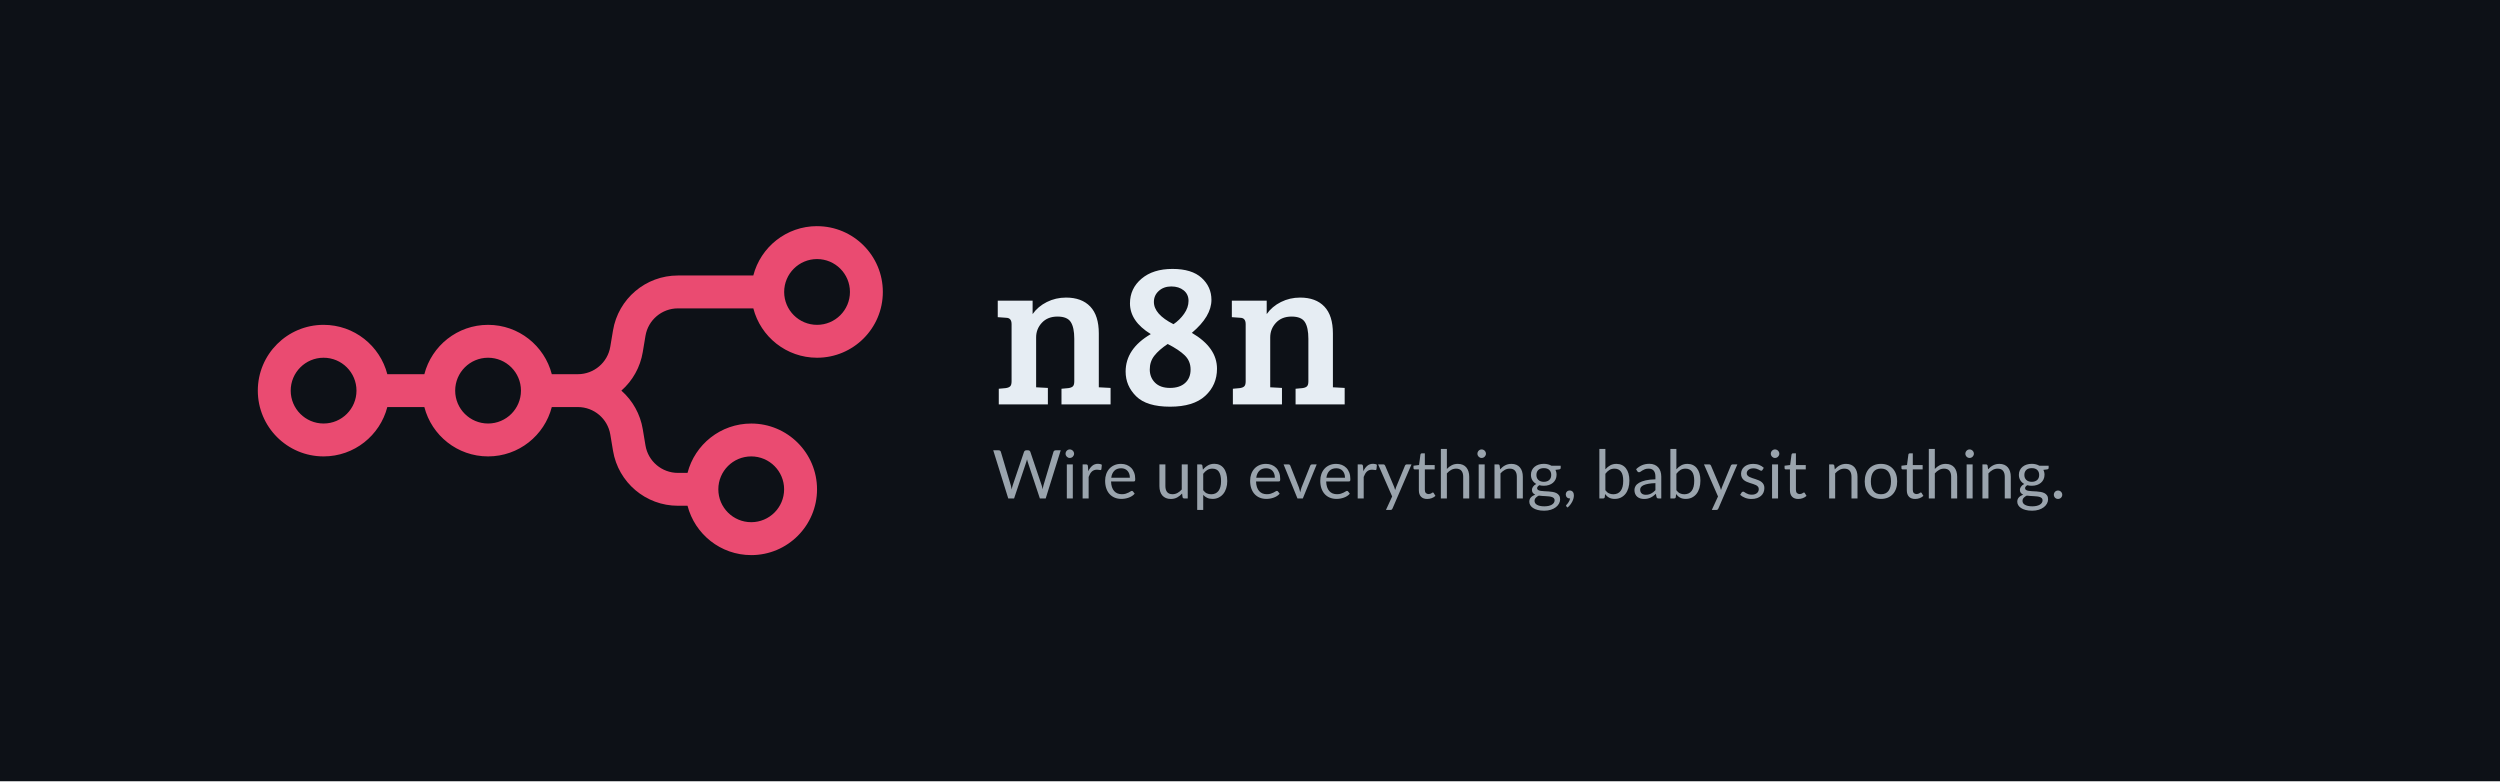
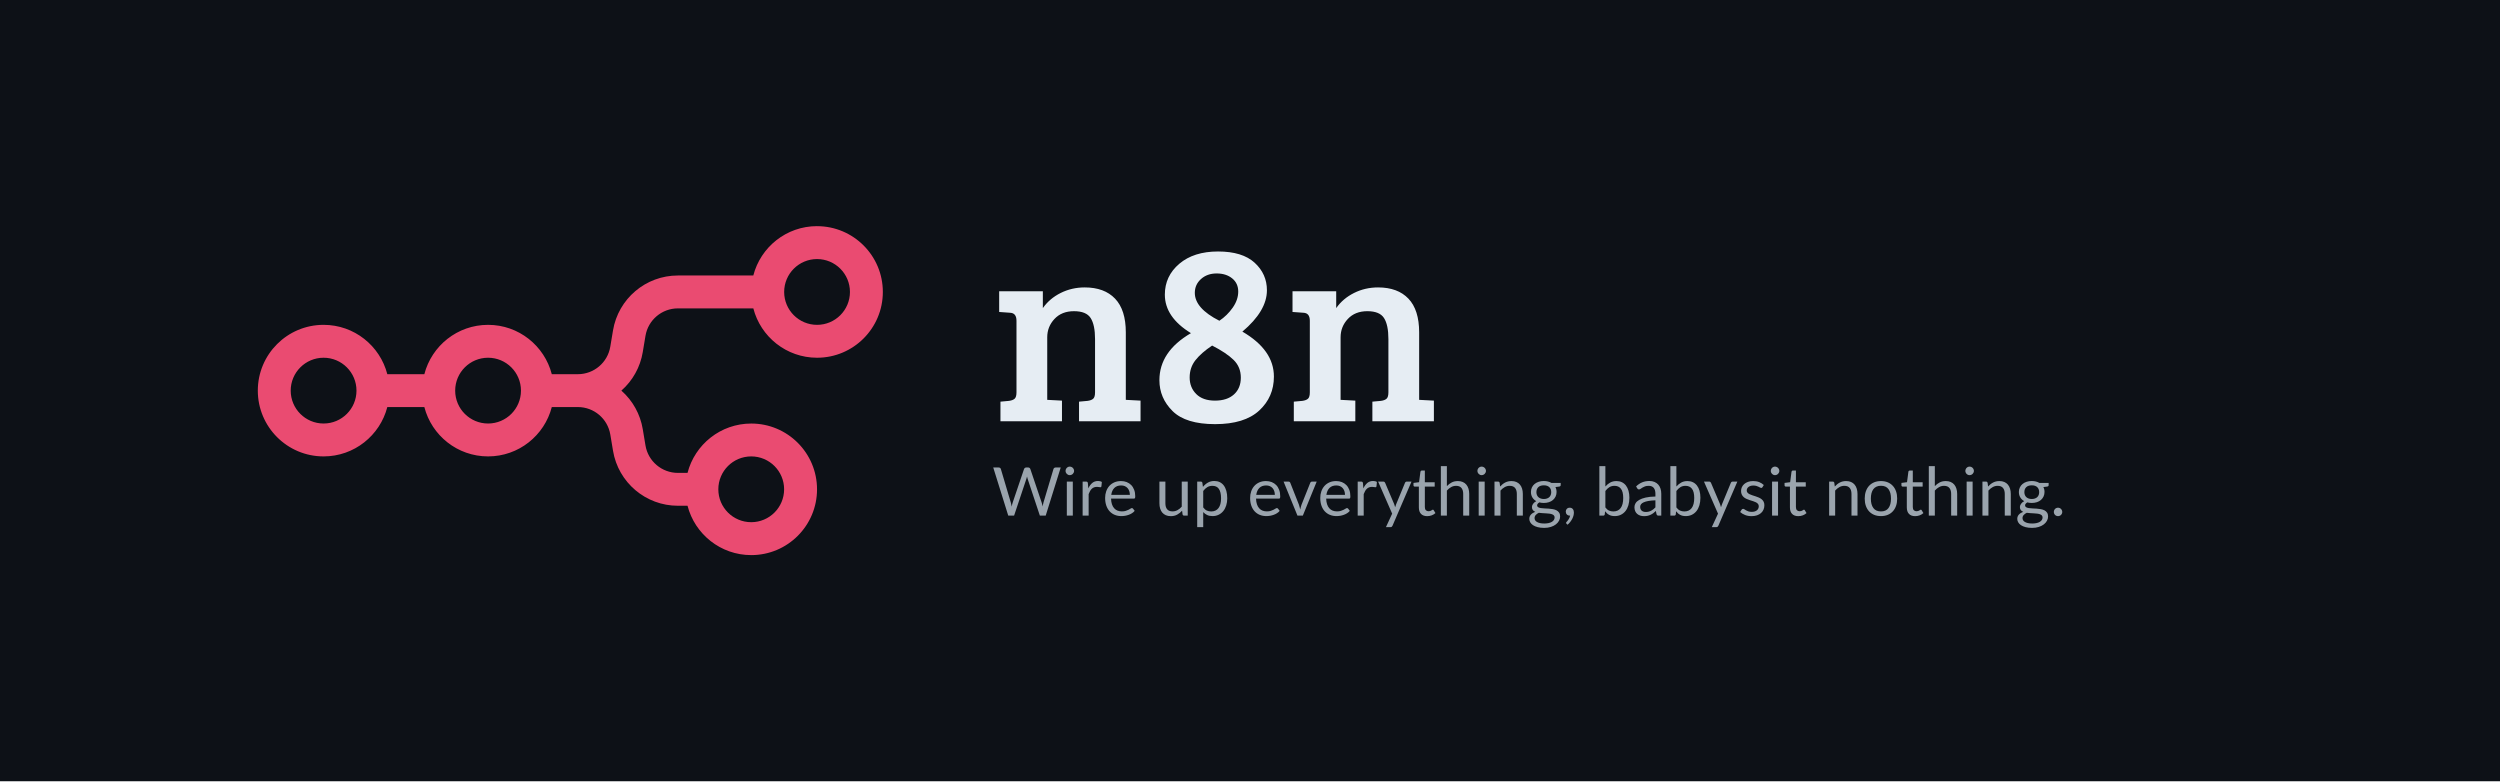
<svg xmlns="http://www.w3.org/2000/svg" viewBox="0 0 1600 500" width="1600" height="500" role="img" aria-label="n8n">
  <rect width="1600" height="500" fill="#0d1117" />
  <g transform="translate(165.00,50.00) scale(16.66667)">
    <path fill="#EA4B71" d="M21.474 5.684c-1.177 0-2.166.805-2.447 1.895h-2.896c-1.235 0-2.289.893-2.492 2.111l-.104.623a1.263 1.263 0 0 1-1.246 1.056H11.289c-.281-1.09-1.27-1.895-2.447-1.895s-2.166.805-2.447 1.895H4.973c-.281-1.09-1.27-1.895-2.447-1.895C1.131 9.474 0 10.605 0 12s1.131 2.526 2.526 2.526c1.177 0 2.166-.805 2.447-1.895h1.422c.28 1.09 1.27 1.895 2.447 1.895 1.177 0 2.166-.805 2.447-1.895h1.001a1.263 1.263 0 0 1 1.246 1.056l.104.623c.203 1.218 1.257 2.111 2.492 2.111h.369c.28 1.089 1.27 1.895 2.447 1.895 1.395 0 2.526-1.131 2.526-2.526s-1.131-2.526-2.526-2.526c-1.177 0-2.166.805-2.447 1.895h-.369a1.263 1.263 0 0 1-1.246-1.056l-.104-.623A2.52 2.52 0 0 0 13.961 12a2.52 2.52 0 0 0 .821-1.479l.104-.623a1.263 1.263 0 0 1 1.246-1.056h2.896c.281 1.09 1.27 1.895 2.447 1.895 1.395 0 2.526-1.131 2.526-2.526s-1.131-2.526-2.526-2.526m0 1.263a1.263 1.263 0 0 1 1.263 1.263 1.263 1.263 0 0 1-1.263 1.263 1.263 1.263 0 0 1-1.263-1.263 1.263 1.263 0 0 1 1.263-1.263M2.526 10.737A1.263 1.263 0 0 1 3.789 12a1.263 1.263 0 0 1-1.263 1.263A1.263 1.263 0 0 1 1.263 12a1.263 1.263 0 0 1 1.263-1.263m6.316 0A1.263 1.263 0 0 1 10.105 12a1.263 1.263 0 0 1-1.263 1.263A1.263 1.263 0 0 1 7.579 12a1.263 1.263 0 0 1 1.263-1.263m10.105 3.789a1.263 1.263 0 0 1 1.263 1.263 1.263 1.263 0 0 1-1.263 1.263 1.263 1.263 0 0 1-1.263-1.263 1.263 1.263 0 0 1 1.263-1.263" />
  </g>
-   <g transform="translate(635.00,258.83)">
-     <path d="M9.11-55.44L3.56-55.84L3.56-66.40L25.87-66.40L25.87-57.82Q29.30-62.70 34.98-65.54Q40.66-68.38 47.26-68.38Q57.29-68.38 62.77-62.63Q68.24-56.89 68.24-45.41L68.24-10.96L75.77-10.56L75.77 0L44.35 0L44.35-10.03L48.71-10.43Q50.69-10.69 51.61-11.55Q52.54-12.41 52.54-14.78L52.54-41.98Q52.54-49.24 50.29-52.73Q48.05-56.23 41.78-56.23Q35.51-56.23 31.81-52.27Q28.12-48.31 28.12-42.90L28.12-10.96L35.64-10.56L35.64 0L4.22 0L4.22-10.03L8.58-10.43Q10.56-10.69 11.48-11.55Q12.41-12.41 12.41-14.78L12.41-51.35Q12.41-55.31 9.11-55.44M85.40-20.99Q85.40-35.64 101.51-45.01Q88.18-53.20 88.18-64.68Q88.18-74.18 95.57-80.45Q102.96-86.72 115.37-86.72Q127.78-86.72 134.05-80.98Q140.32-75.24 140.32-66.92Q140.32-56.36 127.78-45.80Q143.88-36.43 143.88-22.84Q143.88-12.41 136.36-5.48Q128.83 1.45 113.85 1.45Q98.87 1.45 92.14-5.21Q85.40-11.88 85.40-20.99M113.78-10.56Q119.99-10.56 123.49-13.73Q126.98-16.90 126.98-22.31Q126.98-27.72 123.29-31.35Q119.59-34.98 112.33-38.68Q106.79-34.98 103.82-31.22Q100.85-27.46 100.85-22.37Q100.85-17.29 104.21-13.93Q107.58-10.56 113.78-10.56M125.66-66.26Q125.66-70.49 122.56-73Q119.46-75.50 114.64-75.50Q109.82-75.50 106.66-72.67Q103.49-69.83 103.49-65.60Q103.49-57.68 116.03-51.35Q119.99-53.99 122.83-58.01Q125.66-62.04 125.66-66.26M158.93-55.44L153.38-55.84L153.38-66.40L175.69-66.40L175.69-57.82Q179.12-62.70 184.80-65.54Q190.48-68.38 197.08-68.38Q207.11-68.38 212.59-62.63Q218.06-56.89 218.06-45.41L218.06-10.96L225.59-10.56L225.59 0L194.17 0L194.17-10.03L198.53-10.43Q200.51-10.69 201.43-11.55Q202.36-12.41 202.36-14.78L202.36-41.98Q202.36-49.24 200.11-52.73Q197.87-56.23 191.60-56.23Q185.33-56.23 181.63-52.27Q177.94-48.31 177.94-42.90L177.94-10.96L185.46-10.56L185.46 0L154.04 0L154.04-10.03L158.40-10.43Q160.38-10.69 161.30-11.55Q162.23-12.41 162.23-14.78L162.23-51.35Q162.23-55.31 158.93-55.44" fill="#e6edf3" />
+   <g transform="translate(635.00,269.63)">
+     <path d="M11.41-69.47L4.47-69.97L4.47-83.20L32.42-83.20L32.42-72.45Q36.72-78.57 43.83-82.13Q50.95-85.68 59.22-85.68Q71.79-85.68 78.65-78.49Q85.52-71.29 85.52-56.90L85.52-13.73L94.95-13.23L94.95 0L55.58 0L55.58-12.57L61.04-13.07Q63.52-13.40 64.68-14.47Q65.83-15.55 65.83-18.53L65.83-52.60Q65.83-61.70 63.02-66.08Q60.21-70.47 52.35-70.47Q44.50-70.47 39.86-65.50Q35.23-60.54 35.23-53.76L35.23-13.73L44.66-13.23L44.66 0L5.29 0L5.29-12.57L10.75-13.07Q13.23-13.40 14.39-14.47Q15.55-15.55 15.55-18.53L15.55-64.35Q15.55-69.31 11.41-69.47M107.02-26.30Q107.02-44.66 127.20-56.41Q110.50-66.66 110.50-81.05Q110.50-92.96 119.76-100.82Q129.02-108.68 144.57-108.68Q160.12-108.68 167.98-101.48Q175.83-94.29 175.83-83.86Q175.83-70.63 160.12-57.40Q180.30-45.65 180.30-28.62Q180.30-15.55 170.87-6.86Q161.44 1.82 142.67 1.82Q123.89 1.82 115.46-6.53Q107.02-14.89 107.02-26.30M142.59-13.23Q150.36-13.23 154.74-17.20Q159.13-21.17 159.13-27.95Q159.13-34.74 154.50-39.29Q149.86-43.83 140.77-48.47Q133.82-43.83 130.10-39.12Q126.38-34.41 126.38-28.04Q126.38-21.67 130.59-17.45Q134.81-13.23 142.59-13.23M157.47-83.04Q157.47-88.33 153.59-91.47Q149.70-94.62 143.66-94.62Q137.62-94.62 133.65-91.06Q129.68-87.50 129.68-82.21Q129.68-72.29 145.40-64.35Q150.36-67.65 153.92-72.70Q157.47-77.74 157.47-83.04M199.16-69.47L192.21-69.97L192.21-83.20L220.17-83.20L220.17-72.45Q224.47-78.57 231.58-82.13Q238.69-85.68 246.96-85.68Q259.53-85.68 266.40-78.49Q273.26-71.29 273.26-56.90L273.26-13.73L282.69-13.23L282.69 0L243.32 0L243.32-12.57L248.78-13.07Q251.26-13.40 252.42-14.47Q253.58-15.55 253.58-18.53L253.58-52.60Q253.58-61.70 250.77-66.08Q247.95-70.47 240.10-70.47Q232.24-70.47 227.61-65.50Q222.98-60.54 222.98-53.76L222.98-13.73L232.41-13.23L232.41 0L193.04 0L193.04-12.57L198.50-13.07Q200.98-13.40 202.14-14.47Q203.29-15.55 203.29-18.53L203.29-64.35Q203.29-69.31 199.16-69.47" fill="#e6edf3" />
  </g>
-   <g transform="translate(635.00,319)">
+   <g transform="translate(635.00,330)">
    <path d="M40.61-30.81L43.86-30.81L34.25 0L30.51 0L22.70-23.50Q22.60-23.84 22.50-24.23Q22.40-24.62 22.30-25.05Q22.19-24.62 22.08-24.23Q21.97-23.84 21.87-23.50L14.02 0L10.28 0L0.67-30.81L4.13-30.81Q4.69-30.81 5.06-30.53Q5.44-30.25 5.55-29.82L11.91-8.41Q12.06-7.83 12.20-7.16Q12.34-6.49 12.47-5.74Q12.62-6.49 12.78-7.17Q12.94-7.85 13.14-8.41L20.38-29.82Q20.51-30.19 20.89-30.50Q21.26-30.81 21.80-30.81L23.01-30.81Q23.56-30.81 23.91-30.53Q24.25-30.25 24.42-29.82L31.65-8.41Q31.84-7.85 32-7.20Q32.16-6.56 32.31-5.85Q32.42-6.56 32.55-7.20Q32.68-7.85 32.83-8.41L39.22-29.82Q39.32-30.21 39.70-30.51Q40.08-30.81 40.61-30.81M47.77-21.78L51.60-21.78L51.60 0L47.77 0L47.77-21.78M52.42-28.62Q52.42-28.06 52.19-27.57Q51.97-27.09 51.59-26.71Q51.21-26.34 50.71-26.12Q50.20-25.91 49.64-25.91Q49.08-25.91 48.60-26.12Q48.12-26.34 47.75-26.71Q47.39-27.09 47.17-27.57Q46.96-28.06 46.96-28.62Q46.96-29.18 47.17-29.68Q47.39-30.19 47.75-30.56Q48.12-30.94 48.60-31.15Q49.08-31.37 49.64-31.37Q50.20-31.37 50.71-31.15Q51.21-30.94 51.59-30.56Q51.97-30.19 52.19-29.68Q52.42-29.18 52.42-28.62M61.25-20.73L61.51-17.42Q62.54-19.65 64.05-20.91Q65.55-22.17 67.73-22.17Q68.41-22.17 69.05-22.02Q69.68-21.87 70.18-21.54L69.90-18.68Q69.77-18.15 69.25-18.15Q68.95-18.15 68.37-18.28Q67.79-18.40 67.06-18.40Q66.03-18.40 65.22-18.10Q64.41-17.80 63.78-17.21Q63.15-16.62 62.64-15.75Q62.14-14.88 61.73-13.76L61.73 0L57.88 0L57.88-21.78L60.07-21.78Q60.69-21.78 60.93-21.54Q61.17-21.31 61.25-20.73M76.20-13.27L88.11-13.27Q88.11-14.60 87.73-15.71Q87.35-16.81 86.63-17.62Q85.91-18.43 84.88-18.87Q83.85-19.31 82.54-19.31Q79.79-19.31 78.18-17.71Q76.58-16.10 76.20-13.27M90.13-4.45L91.20-3.05Q90.49-2.19 89.50-1.56Q88.52-0.92 87.39-0.52Q86.26-0.11 85.05 0.10Q83.85 0.30 82.67 0.30Q80.41 0.30 78.51-0.46Q76.60-1.23 75.22-2.70Q73.83-4.17 73.06-6.34Q72.28-8.51 72.28-11.33Q72.28-13.61 72.98-15.59Q73.68-17.57 74.99-19.02Q76.30-20.47 78.20-21.30Q80.09-22.12 82.45-22.12Q84.41-22.12 86.08-21.47Q87.74-20.81 88.96-19.58Q90.17-18.34 90.86-16.52Q91.55-14.71 91.55-12.38Q91.55-11.48 91.35-11.18Q91.16-10.88 90.62-10.88L76.07-10.88Q76.13-8.82 76.64-7.29Q77.14-5.76 78.05-4.74Q78.95-3.72 80.20-3.21Q81.44-2.71 82.99-2.71Q84.43-2.71 85.47-3.04Q86.52-3.38 87.27-3.76Q88.02-4.15 88.53-4.48Q89.03-4.82 89.40-4.82Q89.87-4.82 90.13-4.45M121.32-21.78L125.15-21.78L125.15 0L122.87 0Q122.06 0 121.84-0.80L121.54-3.14Q120.12-1.57 118.36-0.61Q116.59 0.34 114.32 0.34Q112.53 0.34 111.17-0.25Q109.80-0.84 108.88-1.91Q107.95-2.99 107.49-4.52Q107.03-6.04 107.03-7.89L107.03-21.78L110.85-21.78L110.85-7.89Q110.85-5.42 111.98-4.06Q113.11-2.71 115.43-2.71Q117.13-2.71 118.60-3.52Q120.08-4.32 121.32-5.74L121.32-21.78M135.06-15.78L135.06-5.25Q136.12-3.83 137.36-3.25Q138.61-2.67 140.16-2.67Q143.21-2.67 144.85-4.84Q146.48-7.01 146.48-11.03Q146.48-13.16 146.10-14.68Q145.73-16.21 145.02-17.19Q144.31-18.17 143.28-18.62Q142.24-19.07 140.93-19.07Q139.06-19.07 137.65-18.21Q136.25-17.35 135.06-15.78M134.53-20.98L134.87-18.40Q136.25-20.10 138.05-21.13Q139.86-22.17 142.18-22.17Q144.07-22.17 145.60-21.45Q147.12-20.73 148.20-19.32Q149.27-17.91 149.86-15.82Q150.44-13.74 150.44-11.03Q150.44-8.62 149.79-6.55Q149.15-4.47 147.93-2.96Q146.72-1.44 144.96-0.57Q143.21 0.30 141.02 0.30Q139.02 0.30 137.59-0.38Q136.16-1.05 135.06-2.26L135.06 7.37L131.21 7.37L131.21-21.78L133.52-21.78Q134.33-21.78 134.53-20.98M168.99-13.27L180.90-13.27Q180.90-14.60 180.52-15.71Q180.15-16.81 179.43-17.62Q178.71-18.43 177.68-18.87Q176.64-19.31 175.33-19.31Q172.58-19.31 170.98-17.71Q169.38-16.10 168.99-13.27M182.92-4.45L184-3.05Q183.29-2.19 182.30-1.56Q181.31-0.92 180.18-0.52Q179.05-0.11 177.85 0.10Q176.64 0.30 175.46 0.30Q173.20 0.30 171.30-0.46Q169.40-1.23 168.01-2.70Q166.63-4.17 165.85-6.34Q165.08-8.51 165.08-11.33Q165.08-13.61 165.78-15.59Q166.47-17.57 167.79-19.02Q169.10-20.47 170.99-21.30Q172.88-22.12 175.25-22.12Q177.20-22.12 178.87-21.47Q180.54-20.81 181.75-19.58Q182.97-18.34 183.65-16.52Q184.34-14.71 184.34-12.38Q184.34-11.48 184.15-11.18Q183.95-10.88 183.42-10.88L168.86-10.88Q168.93-8.82 169.43-7.29Q169.94-5.76 170.84-4.74Q171.74-3.72 172.99-3.21Q174.24-2.71 175.78-2.71Q177.22-2.71 178.27-3.04Q179.31-3.38 180.06-3.76Q180.82-4.15 181.32-4.48Q181.83-4.82 182.19-4.82Q182.66-4.82 182.92-4.45M204.70-21.78L207.69-21.78L198.81 0L195.37 0L186.49-21.78L189.61-21.78Q190.08-21.78 190.38-21.54Q190.68-21.31 190.79-20.98L196.32-6.97Q196.57-6.17 196.77-5.42Q196.96-4.67 197.13-3.91Q197.31-4.67 197.50-5.42Q197.69-6.17 197.97-6.97L203.56-20.98Q203.69-21.33 203.99-21.55Q204.29-21.78 204.70-21.78M213.88-13.27L225.79-13.27Q225.79-14.60 225.42-15.71Q225.04-16.81 224.32-17.62Q223.60-18.43 222.57-18.87Q221.54-19.31 220.22-19.31Q217.47-19.31 215.87-17.71Q214.27-16.10 213.88-13.27M227.81-4.45L228.89-3.05Q228.18-2.19 227.19-1.56Q226.20-0.92 225.07-0.52Q223.94-0.11 222.74 0.10Q221.54 0.30 220.35 0.30Q218.10 0.30 216.19-0.46Q214.29-1.23 212.90-2.70Q211.52-4.17 210.74-6.34Q209.97-8.51 209.97-11.33Q209.97-13.61 210.67-15.59Q211.37-17.57 212.68-19.02Q213.99-20.47 215.88-21.30Q217.77-22.12 220.14-22.12Q222.10-22.12 223.76-21.47Q225.43-20.81 226.64-19.58Q227.86-18.34 228.55-16.52Q229.23-14.71 229.23-12.38Q229.23-11.48 229.04-11.18Q228.85-10.88 228.31-10.88L213.75-10.88Q213.82-8.82 214.32-7.29Q214.83-5.76 215.73-4.74Q216.63-3.72 217.88-3.21Q219.13-2.71 220.68-2.71Q222.12-2.71 223.16-3.04Q224.20-3.38 224.95-3.76Q225.71-4.15 226.21-4.48Q226.72-4.82 227.08-4.82Q227.56-4.82 227.81-4.45M237.30-20.73L237.55-17.42Q238.59-19.65 240.09-20.91Q241.60-22.17 243.77-22.17Q244.46-22.17 245.09-22.02Q245.72-21.87 246.22-21.54L245.94-18.68Q245.81-18.15 245.29-18.15Q244.99-18.15 244.41-18.28Q243.83-18.40 243.10-18.40Q242.07-18.40 241.26-18.10Q240.46-17.80 239.82-17.21Q239.19-16.62 238.68-15.75Q238.18-14.88 237.77-13.76L237.77 0L233.92 0L233.92-21.78L236.11-21.78Q236.74-21.78 236.97-21.54Q237.21-21.31 237.30-20.73M265.33-21.78L268.36-21.78L256.22 6.43Q256.02 6.86 255.73 7.12Q255.44 7.37 254.84 7.37L252 7.37L255.98-1.27L246.99-21.78L250.30-21.78Q250.80-21.78 251.09-21.53Q251.38-21.29 251.49-20.98L257.31-7.27Q257.66-6.36 257.89-5.37Q258.19-6.39 258.54-7.29L264.19-20.98Q264.32-21.33 264.63-21.55Q264.94-21.78 265.33-21.78M278.43 0.34Q275.85 0.34 274.46-1.10Q273.07-2.54 273.07-5.25L273.07-18.58L270.45-18.58Q270.10-18.58 269.87-18.78Q269.63-18.98 269.63-19.41L269.63-20.94L273.20-21.39L274.08-28.12Q274.15-28.44 274.37-28.65Q274.60-28.85 274.96-28.85L276.90-28.85L276.90-21.35L283.20-21.35L283.20-18.58L276.90-18.58L276.90-5.50Q276.90-4.13 277.57-3.46Q278.23-2.80 279.29-2.80Q279.89-2.80 280.33-2.96Q280.77-3.12 281.09-3.31Q281.41-3.50 281.64-3.67Q281.87-3.83 282.04-3.83Q282.34-3.83 282.57-3.46L283.69-1.63Q282.70-0.71 281.31-0.18Q279.91 0.34 278.43 0.34M291-31.67L291-18.88Q292.40-20.36 294.10-21.24Q295.80-22.12 298.01-22.12Q299.80-22.12 301.16-21.53Q302.53-20.94 303.44-19.86Q304.35-18.77 304.83-17.24Q305.30-15.72 305.30-13.87L305.30 0L301.45 0L301.45-13.87Q301.45-16.34 300.32-17.71Q299.19-19.07 296.89-19.07Q295.20-19.07 293.72-18.25Q292.25-17.44 291-16.04L291 0L287.15 0L287.15-31.67L291-31.67M311.36-21.78L315.19-21.78L315.19 0L311.36 0L311.36-21.78M316.01-28.62Q316.01-28.06 315.78-27.57Q315.56-27.09 315.18-26.71Q314.80-26.34 314.30-26.12Q313.79-25.91 313.23-25.91Q312.67-25.91 312.19-26.12Q311.71-26.34 311.34-26.71Q310.98-27.09 310.76-27.57Q310.55-28.06 310.55-28.62Q310.55-29.18 310.76-29.68Q310.98-30.19 311.34-30.56Q311.71-30.94 312.19-31.15Q312.67-31.37 313.23-31.37Q313.79-31.37 314.30-31.15Q314.80-30.94 315.18-30.56Q315.56-30.19 315.78-29.68Q316.01-29.18 316.01-28.62M324.78-20.98L325.08-18.62Q325.79-19.41 326.59-20.06Q327.38-20.70 328.27-21.17Q329.17-21.63 330.16-21.88Q331.16-22.12 332.33-22.12Q334.11-22.12 335.48-21.53Q336.84-20.94 337.75-19.86Q338.67-18.77 339.14-17.24Q339.61-15.72 339.61-13.87L339.61 0L335.77 0L335.77-13.87Q335.77-16.34 334.64-17.71Q333.51-19.07 331.21-19.07Q329.51-19.07 328.04-18.25Q326.56-17.44 325.32-16.04L325.32 0L321.47 0L321.47-21.78L323.77-21.78Q324.59-21.78 324.78-20.98M353.05-10.64Q354.21-10.64 355.09-10.97Q355.98-11.29 356.58-11.87Q357.18-12.45 357.48-13.25Q357.78-14.06 357.78-15.03Q357.78-17.03 356.57-18.21Q355.35-19.39 353.05-19.39Q350.73-19.39 349.51-18.21Q348.30-17.03 348.30-15.03Q348.30-14.06 348.61-13.25Q348.92-12.45 349.53-11.87Q350.13-11.29 351.01-10.97Q351.89-10.64 353.05-10.64M359.95 1.18Q359.95 0.39 359.50-0.11Q359.05-0.60 358.29-0.88Q357.52-1.16 356.51-1.28Q355.50-1.40 354.37-1.46Q353.25-1.53 352.08-1.59Q350.92-1.66 349.85-1.81Q348.64-1.25 347.88-0.40Q347.12 0.45 347.12 1.59Q347.12 2.32 347.49 2.96Q347.87 3.59 348.64 4.05Q349.42 4.52 350.59 4.78Q351.76 5.05 353.35 5.05Q354.90 5.05 356.13 4.77Q357.35 4.49 358.20 3.98Q359.05 3.46 359.50 2.75Q359.95 2.04 359.95 1.18M357.93-20.92L363.84-20.92L363.84-19.50Q363.84-18.79 362.94-18.60L360.47-18.28Q361.20-16.86 361.20-15.14Q361.20-13.55 360.59-12.24Q359.97-10.94 358.90-10.02Q357.82-9.09 356.32-8.60Q354.81-8.11 353.05-8.11Q351.53-8.11 350.17-8.47Q349.48-8.04 349.12-7.56Q348.75-7.07 348.75-6.58Q348.75-5.81 349.39-5.41Q350.02-5.01 351.05-4.84Q352.08-4.67 353.41-4.62Q354.73-4.58 356.12-4.48Q357.50-4.39 358.82-4.15Q360.15-3.91 361.18-3.38Q362.21-2.84 362.84-1.89Q363.48-0.95 363.48 0.56Q363.48 1.96 362.78 3.27Q362.08 4.58 360.77 5.60Q359.46 6.62 357.56 7.23Q355.65 7.85 353.27 7.85Q350.88 7.85 349.10 7.37Q347.31 6.90 346.13 6.11Q344.95 5.31 344.35 4.27Q343.76 3.23 343.76 2.09Q343.76 0.47 344.77-0.64Q345.78-1.76 347.55-2.43Q346.58-2.86 346.01-3.58Q345.44-4.30 345.44-5.53Q345.44-6 345.61-6.50Q345.78-7.01 346.14-7.51Q346.49-8.02 347.01-8.47Q347.53-8.92 348.21-9.27Q346.60-10.17 345.70-11.66Q344.80-13.16 344.80-15.14Q344.80-16.73 345.41-18.03Q346.02-19.33 347.12-20.24Q348.21-21.16 349.73-21.65Q351.25-22.15 353.05-22.15Q354.47-22.15 355.70-21.83Q356.92-21.52 357.93-20.92M368.23 5.83L367.59 5.20Q367.41 5.05 367.35 4.92Q367.28 4.79 367.28 4.60Q367.28 4.45 367.38 4.30Q367.48 4.15 367.61 4.02Q367.82 3.78 368.16 3.40Q368.49 3.01 368.83 2.48Q369.18 1.96 369.47 1.32Q369.76 0.69 369.89-0.02Q369.82 0 369.75 0Q369.67 0 369.61 0Q368.49 0 367.79-0.74Q367.09-1.48 367.09-2.64Q367.09-3.66 367.79-4.36Q368.49-5.07 369.65-5.07Q370.29-5.07 370.79-4.84Q371.28-4.60 371.62-4.18Q371.95-3.76 372.12-3.21Q372.29-2.67 372.29-2.02Q372.29-1.05 372.03-0.01Q371.76 1.03 371.23 2.05Q370.70 3.07 369.95 4.04Q369.20 5.01 368.23 5.83M392.44-15.78L392.44-5.25Q393.49-3.83 394.75-3.25Q396.01-2.67 397.51-2.67Q400.59-2.67 402.22-4.84Q403.86-7.01 403.86-11.31Q403.86-15.31 402.40-17.19Q400.95-19.07 398.27-19.07Q396.40-19.07 395.01-18.21Q393.62-17.35 392.44-15.78M392.44-31.67L392.44-18.64Q393.82-20.23 395.55-21.18Q397.28-22.12 399.53-22.12Q401.45-22.12 402.99-21.39Q404.52-20.66 405.60-19.27Q406.67-17.89 407.24-15.91Q407.81-13.93 407.81-11.46Q407.81-8.82 407.17-6.64Q406.52-4.47 405.31-2.93Q404.09-1.40 402.35-0.55Q400.61 0.30 398.44 0.30Q396.29 0.30 394.82-0.51Q393.34-1.31 392.25-2.80L392.05-0.82Q391.88 0 391.06 0L388.59 0L388.59-31.67L392.44-31.67M424.47-5.29L424.47-9.80Q421.83-9.72 419.97-9.38Q418.11-9.05 416.94-8.51Q415.77-7.98 415.24-7.25Q414.71-6.51 414.71-5.61Q414.71-4.75 414.99-4.13Q415.27-3.50 415.76-3.11Q416.24-2.71 416.90-2.53Q417.55-2.34 418.30-2.34Q419.31-2.34 420.15-2.55Q420.99-2.75 421.73-3.14Q422.48-3.53 423.15-4.06Q423.83-4.60 424.47-5.29M412.80-17.48L412.11-18.71Q413.92-20.45 416-21.31Q418.09-22.17 420.63-22.17Q422.45-22.17 423.87-21.56Q425.29-20.96 426.26-19.89Q427.23-18.81 427.72-17.29Q428.22-15.76 428.22-13.93L428.22 0L426.52 0Q425.96 0 425.66-0.18Q425.36-0.37 425.18-0.90L424.75-2.97Q423.89-2.17 423.08-1.56Q422.26-0.95 421.36-0.53Q420.45-0.11 419.43 0.12Q418.41 0.34 417.16 0.34Q415.90 0.34 414.78-0.01Q413.66-0.37 412.83-1.08Q412-1.78 411.52-2.87Q411.04-3.96 411.04-5.44Q411.04-6.73 411.75-7.92Q412.46-9.12 414.05-10.04Q415.64-10.97 418.20-11.56Q420.76-12.15 424.47-12.23L424.47-13.93Q424.47-16.47 423.38-17.77Q422.28-19.07 420.17-19.07Q418.76-19.07 417.80-18.72Q416.84-18.36 416.14-17.92Q415.44-17.48 414.94-17.12Q414.43-16.77 413.94-16.77Q413.55-16.77 413.27-16.97Q412.99-17.18 412.80-17.48M437.89-15.78L437.89-5.25Q438.94-3.83 440.20-3.25Q441.46-2.67 442.96-2.67Q446.04-2.67 447.67-4.84Q449.31-7.01 449.31-11.31Q449.31-15.31 447.86-17.19Q446.40-19.07 443.72-19.07Q441.85-19.07 440.46-18.21Q439.07-17.35 437.89-15.78M437.89-31.67L437.89-18.64Q439.27-20.23 441-21.18Q442.73-22.12 444.99-22.12Q446.90-22.12 448.44-21.39Q449.97-20.66 451.05-19.27Q452.12-17.89 452.69-15.91Q453.26-13.93 453.26-11.46Q453.26-8.82 452.62-6.64Q451.97-4.47 450.76-2.93Q449.54-1.40 447.80-0.55Q446.06 0.30 443.89 0.30Q441.74 0.30 440.27-0.51Q438.79-1.31 437.70-2.80L437.50-0.82Q437.33 0 436.51 0L434.04 0L434.04-31.67L437.89-31.67M473.88-21.78L476.91-21.78L464.77 6.43Q464.57 6.86 464.28 7.12Q463.99 7.37 463.39 7.37L460.55 7.37L464.53-1.27L455.54-21.78L458.85-21.78Q459.35-21.78 459.64-21.53Q459.93-21.29 460.04-20.98L465.86-7.27Q466.21-6.36 466.44-5.37Q466.74-6.39 467.09-7.29L472.74-20.98Q472.87-21.33 473.18-21.55Q473.49-21.78 473.88-21.78M493.83-19.59L492.97-18.19Q492.72-17.72 492.18-17.72Q491.86-17.72 491.45-17.95Q491.04-18.19 490.45-18.48Q489.86-18.77 489.04-19.02Q488.22-19.26 487.10-19.26Q486.14-19.26 485.36-19.02Q484.59-18.77 484.04-18.34Q483.49-17.91 483.20-17.34Q482.91-16.77 482.91-16.10Q482.91-15.27 483.40-14.71Q483.88-14.15 484.67-13.74Q485.47-13.33 486.48-13.02Q487.49-12.71 488.56-12.35Q489.62-12 490.63-11.57Q491.64-11.14 492.44-10.49Q493.23-9.85 493.72-8.91Q494.20-7.98 494.20-6.67Q494.20-5.16 493.66-3.88Q493.12-2.60 492.07-1.67Q491.02-0.73 489.49-0.19Q487.96 0.34 485.96 0.34Q483.69 0.34 481.84-0.40Q479.99-1.14 478.70-2.30L479.60-3.76Q479.77-4.04 480.01-4.19Q480.25-4.34 480.61-4.34Q481-4.34 481.43-4.04Q481.86-3.74 482.47-3.38Q483.08-3.01 483.97-2.71Q484.85-2.41 486.16-2.41Q487.28-2.41 488.11-2.70Q488.95-2.99 489.51-3.48Q490.07-3.98 490.34-4.62Q490.61-5.27 490.61-6Q490.61-6.90 490.12-7.49Q489.64-8.08 488.85-8.50Q488.05-8.92 487.03-9.23Q486.01-9.55 484.94-9.89Q483.88-10.23 482.86-10.67Q481.84-11.12 481.04-11.78Q480.25-12.45 479.76-13.43Q479.28-14.41 479.28-15.80Q479.28-17.05 479.79-18.20Q480.31-19.35 481.30-20.22Q482.29-21.09 483.73-21.61Q485.17-22.12 487.02-22.12Q489.17-22.12 490.88-21.45Q492.59-20.77 493.83-19.59M499.12-21.78L502.95-21.78L502.95 0L499.12 0L499.12-21.78M503.77-28.62Q503.77-28.06 503.54-27.57Q503.32-27.09 502.94-26.71Q502.56-26.34 502.06-26.12Q501.55-25.91 500.99-25.91Q500.43-25.91 499.95-26.12Q499.47-26.34 499.10-26.71Q498.74-27.09 498.52-27.57Q498.31-28.06 498.31-28.62Q498.31-29.18 498.52-29.68Q498.74-30.19 499.10-30.56Q499.47-30.94 499.95-31.15Q500.43-31.37 500.99-31.37Q501.55-31.37 502.06-31.15Q502.56-30.94 502.94-30.56Q503.32-30.19 503.54-29.68Q503.77-29.18 503.77-28.62M515.91 0.34Q513.33 0.34 511.95-1.10Q510.56-2.54 510.56-5.25L510.56-18.58L507.94-18.58Q507.59-18.58 507.36-18.78Q507.12-18.98 507.12-19.41L507.12-20.94L510.69-21.39L511.57-28.12Q511.64-28.44 511.86-28.65Q512.09-28.85 512.45-28.85L514.39-28.85L514.39-21.35L520.69-21.35L520.69-18.58L514.39-18.58L514.39-5.50Q514.39-4.13 515.05-3.46Q515.72-2.80 516.77-2.80Q517.38-2.80 517.82-2.96Q518.26-3.12 518.58-3.31Q518.90-3.50 519.13-3.67Q519.35-3.83 519.53-3.83Q519.83-3.83 520.06-3.46L521.18-1.63Q520.19-0.71 518.80-0.18Q517.40 0.34 515.91 0.34M538.96-20.98L539.26-18.62Q539.97-19.41 540.77-20.06Q541.56-20.70 542.46-21.17Q543.35-21.63 544.35-21.88Q545.35-22.12 546.51-22.12Q548.29-22.12 549.66-21.53Q551.02-20.94 551.94-19.86Q552.85-18.77 553.32-17.24Q553.80-15.72 553.80-13.87L553.80 0L549.95 0L549.95-13.87Q549.95-16.34 548.82-17.71Q547.69-19.07 545.39-19.07Q543.69-19.07 542.22-18.25Q540.75-17.44 539.50-16.04L539.50 0L535.65 0L535.65-21.78L537.95-21.78Q538.77-21.78 538.96-20.98M568.83-22.12Q571.21-22.12 573.13-21.33Q575.04-20.53 576.39-19.07Q577.75-17.61 578.47-15.53Q579.19-13.46 579.19-10.90Q579.19-8.32 578.47-6.26Q577.75-4.19 576.39-2.73Q575.04-1.27 573.13-0.48Q571.21 0.30 568.83 0.30Q566.42 0.30 564.49-0.48Q562.57-1.27 561.21-2.73Q559.86-4.19 559.14-6.26Q558.42-8.32 558.42-10.90Q558.42-13.46 559.14-15.53Q559.86-17.61 561.21-19.07Q562.57-20.53 564.49-21.33Q566.42-22.12 568.83-22.12M568.83-2.69Q572.05-2.69 573.64-4.85Q575.23-7.01 575.23-10.88Q575.23-14.77 573.64-16.94Q572.05-19.11 568.83-19.11Q567.19-19.11 565.98-18.55Q564.76-18 563.96-16.94Q563.15-15.89 562.75-14.35Q562.35-12.81 562.35-10.88Q562.35-7.01 563.96-4.85Q565.56-2.69 568.83-2.69M590.71 0.34Q588.13 0.34 586.75-1.10Q585.36-2.54 585.36-5.25L585.36-18.58L582.74-18.58Q582.39-18.58 582.16-18.78Q581.92-18.98 581.92-19.41L581.92-20.94L585.49-21.39L586.37-28.12Q586.43-28.44 586.66-28.65Q586.89-28.85 587.25-28.85L589.19-28.85L589.19-21.35L595.49-21.35L595.49-18.58L589.19-18.58L589.19-5.50Q589.19-4.13 589.85-3.46Q590.52-2.80 591.57-2.80Q592.17-2.80 592.62-2.96Q593.06-3.12 593.38-3.31Q593.70-3.50 593.93-3.67Q594.15-3.83 594.32-3.83Q594.63-3.83 594.86-3.46L595.98-1.63Q594.99-0.71 593.59-0.18Q592.20 0.34 590.71 0.34M603.29-31.67L603.29-18.88Q604.69-20.36 606.39-21.24Q608.08-22.12 610.30-22.12Q612.08-22.12 613.45-21.53Q614.81-20.94 615.73-19.86Q616.64-18.77 617.11-17.24Q617.59-15.72 617.59-13.87L617.59 0L613.74 0L613.74-13.87Q613.74-16.34 612.61-17.71Q611.48-19.07 609.18-19.07Q607.48-19.07 606.01-18.25Q604.54-17.44 603.29-16.04L603.29 0L599.44 0L599.44-31.67L603.29-31.67M623.65-21.78L627.48-21.78L627.48 0L623.65 0L623.65-21.78M628.29-28.62Q628.29-28.06 628.07-27.57Q627.84-27.09 627.47-26.71Q627.09-26.34 626.59-26.12Q626.08-25.91 625.52-25.91Q624.96-25.91 624.48-26.12Q623.99-26.34 623.63-26.71Q623.26-27.09 623.05-27.57Q622.83-28.06 622.83-28.62Q622.83-29.18 623.05-29.68Q623.26-30.19 623.63-30.56Q623.99-30.94 624.48-31.15Q624.96-31.37 625.52-31.37Q626.08-31.37 626.59-31.15Q627.09-30.94 627.47-30.56Q627.84-30.19 628.07-29.68Q628.29-29.18 628.29-28.62M637.07-20.98L637.37-18.62Q638.08-19.41 638.87-20.06Q639.67-20.70 640.56-21.17Q641.45-21.63 642.45-21.88Q643.45-22.12 644.61-22.12Q646.40-22.12 647.76-21.53Q649.13-20.94 650.04-19.86Q650.96-18.77 651.43-17.24Q651.90-15.72 651.90-13.87L651.90 0L648.05 0L648.05-13.87Q648.05-16.34 646.92-17.71Q645.80-19.07 643.50-19.07Q641.80-19.07 640.32-18.25Q638.85-17.44 637.60-16.04L637.60 0L633.76 0L633.76-21.78L636.06-21.78Q636.87-21.78 637.07-20.98M665.34-10.64Q666.50-10.64 667.38-10.97Q668.26-11.29 668.87-11.87Q669.47-12.45 669.77-13.25Q670.07-14.06 670.07-15.03Q670.07-17.03 668.85-18.21Q667.64-19.39 665.34-19.39Q663.02-19.39 661.80-18.21Q660.59-17.03 660.59-15.03Q660.59-14.06 660.90-13.25Q661.21-12.45 661.81-11.87Q662.42-11.29 663.30-10.97Q664.18-10.64 665.34-10.64M672.24 1.18Q672.24 0.39 671.79-0.11Q671.34-0.60 670.57-0.88Q669.81-1.16 668.80-1.28Q667.79-1.40 666.66-1.46Q665.53-1.53 664.37-1.59Q663.21-1.66 662.14-1.81Q660.93-1.25 660.17-0.40Q659.41 0.45 659.41 1.59Q659.41 2.32 659.78 2.96Q660.16 3.59 660.93 4.05Q661.71 4.52 662.88 4.78Q664.05 5.05 665.64 5.05Q667.19 5.05 668.41 4.77Q669.64 4.49 670.49 3.98Q671.34 3.46 671.79 2.75Q672.24 2.04 672.24 1.18M670.22-20.92L676.13-20.92L676.13-19.50Q676.13-18.79 675.23-18.60L672.76-18.28Q673.49-16.86 673.49-15.14Q673.49-13.55 672.87-12.24Q672.26-10.94 671.19-10.02Q670.11-9.09 668.61-8.60Q667.10-8.11 665.34-8.11Q663.81-8.11 662.46-8.47Q661.77-8.04 661.40-7.56Q661.04-7.07 661.04-6.58Q661.04-5.81 661.67-5.41Q662.31-5.01 663.34-4.84Q664.37-4.67 665.69-4.62Q667.02-4.58 668.40-4.48Q669.79-4.39 671.11-4.15Q672.43-3.91 673.47-3.38Q674.50-2.84 675.13-1.89Q675.77-0.95 675.77 0.56Q675.77 1.96 675.07 3.27Q674.37 4.58 673.06 5.60Q671.75 6.62 669.84 7.23Q667.94 7.85 665.55 7.85Q663.17 7.85 661.38 7.37Q659.60 6.90 658.42 6.11Q657.23 5.31 656.64 4.27Q656.05 3.23 656.05 2.09Q656.05 0.47 657.06-0.64Q658.07-1.76 659.84-2.43Q658.87-2.86 658.30-3.58Q657.73-4.30 657.73-5.53Q657.73-6 657.90-6.50Q658.07-7.01 658.43-7.51Q658.78-8.02 659.30-8.47Q659.81-8.92 660.50-9.27Q658.89-10.17 657.99-11.66Q657.08-13.16 657.08-15.14Q657.08-16.73 657.70-18.03Q658.31-19.33 659.41-20.24Q660.50-21.16 662.02-21.65Q663.53-22.15 665.34-22.15Q666.76-22.15 667.98-21.83Q669.21-21.52 670.22-20.92M679.46-2.37Q679.46-2.92 679.67-3.42Q679.87-3.91 680.23-4.28Q680.58-4.64 681.08-4.86Q681.57-5.07 682.13-5.07Q682.69-5.07 683.18-4.86Q683.68-4.64 684.04-4.28Q684.41-3.91 684.62-3.42Q684.84-2.92 684.84-2.37Q684.84-1.78 684.62-1.30Q684.41-0.82 684.04-0.45Q683.68-0.09 683.18 0.12Q682.69 0.32 682.13 0.32Q681.57 0.32 681.08 0.12Q680.58-0.09 680.23-0.45Q679.87-0.82 679.67-1.30Q679.46-1.78 679.46-2.37" fill="#9aa4ad" />
  </g>
</svg>
